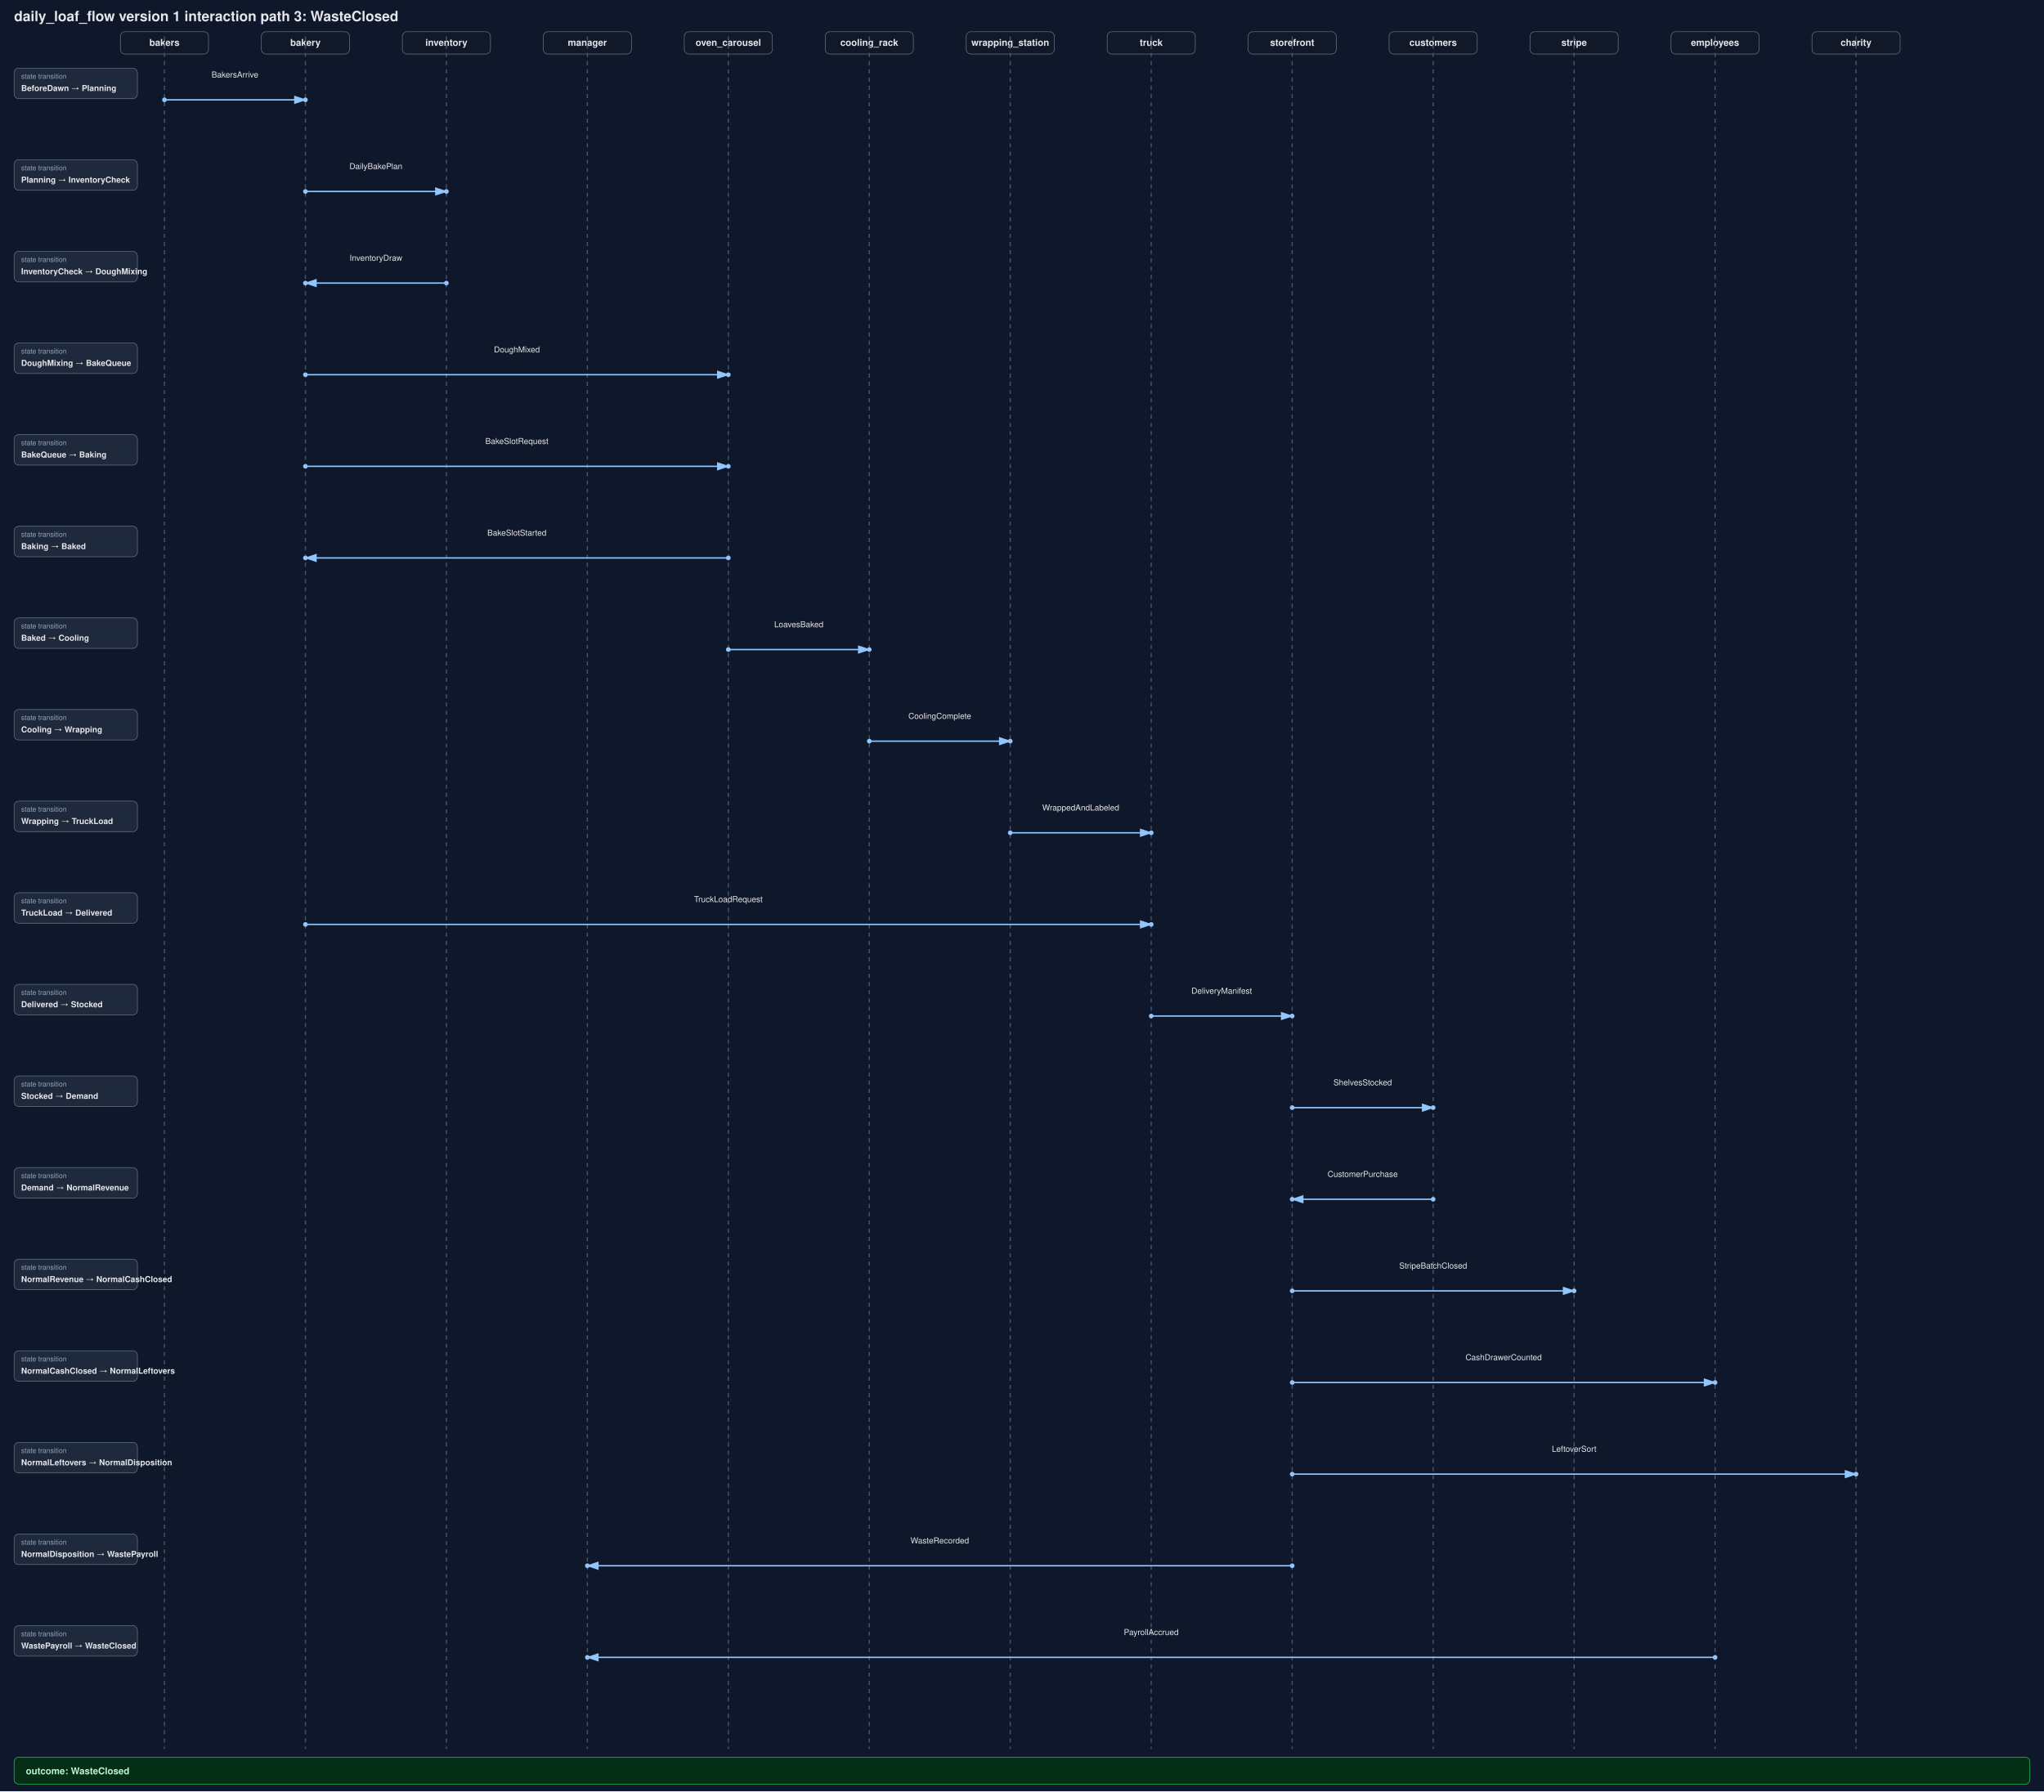
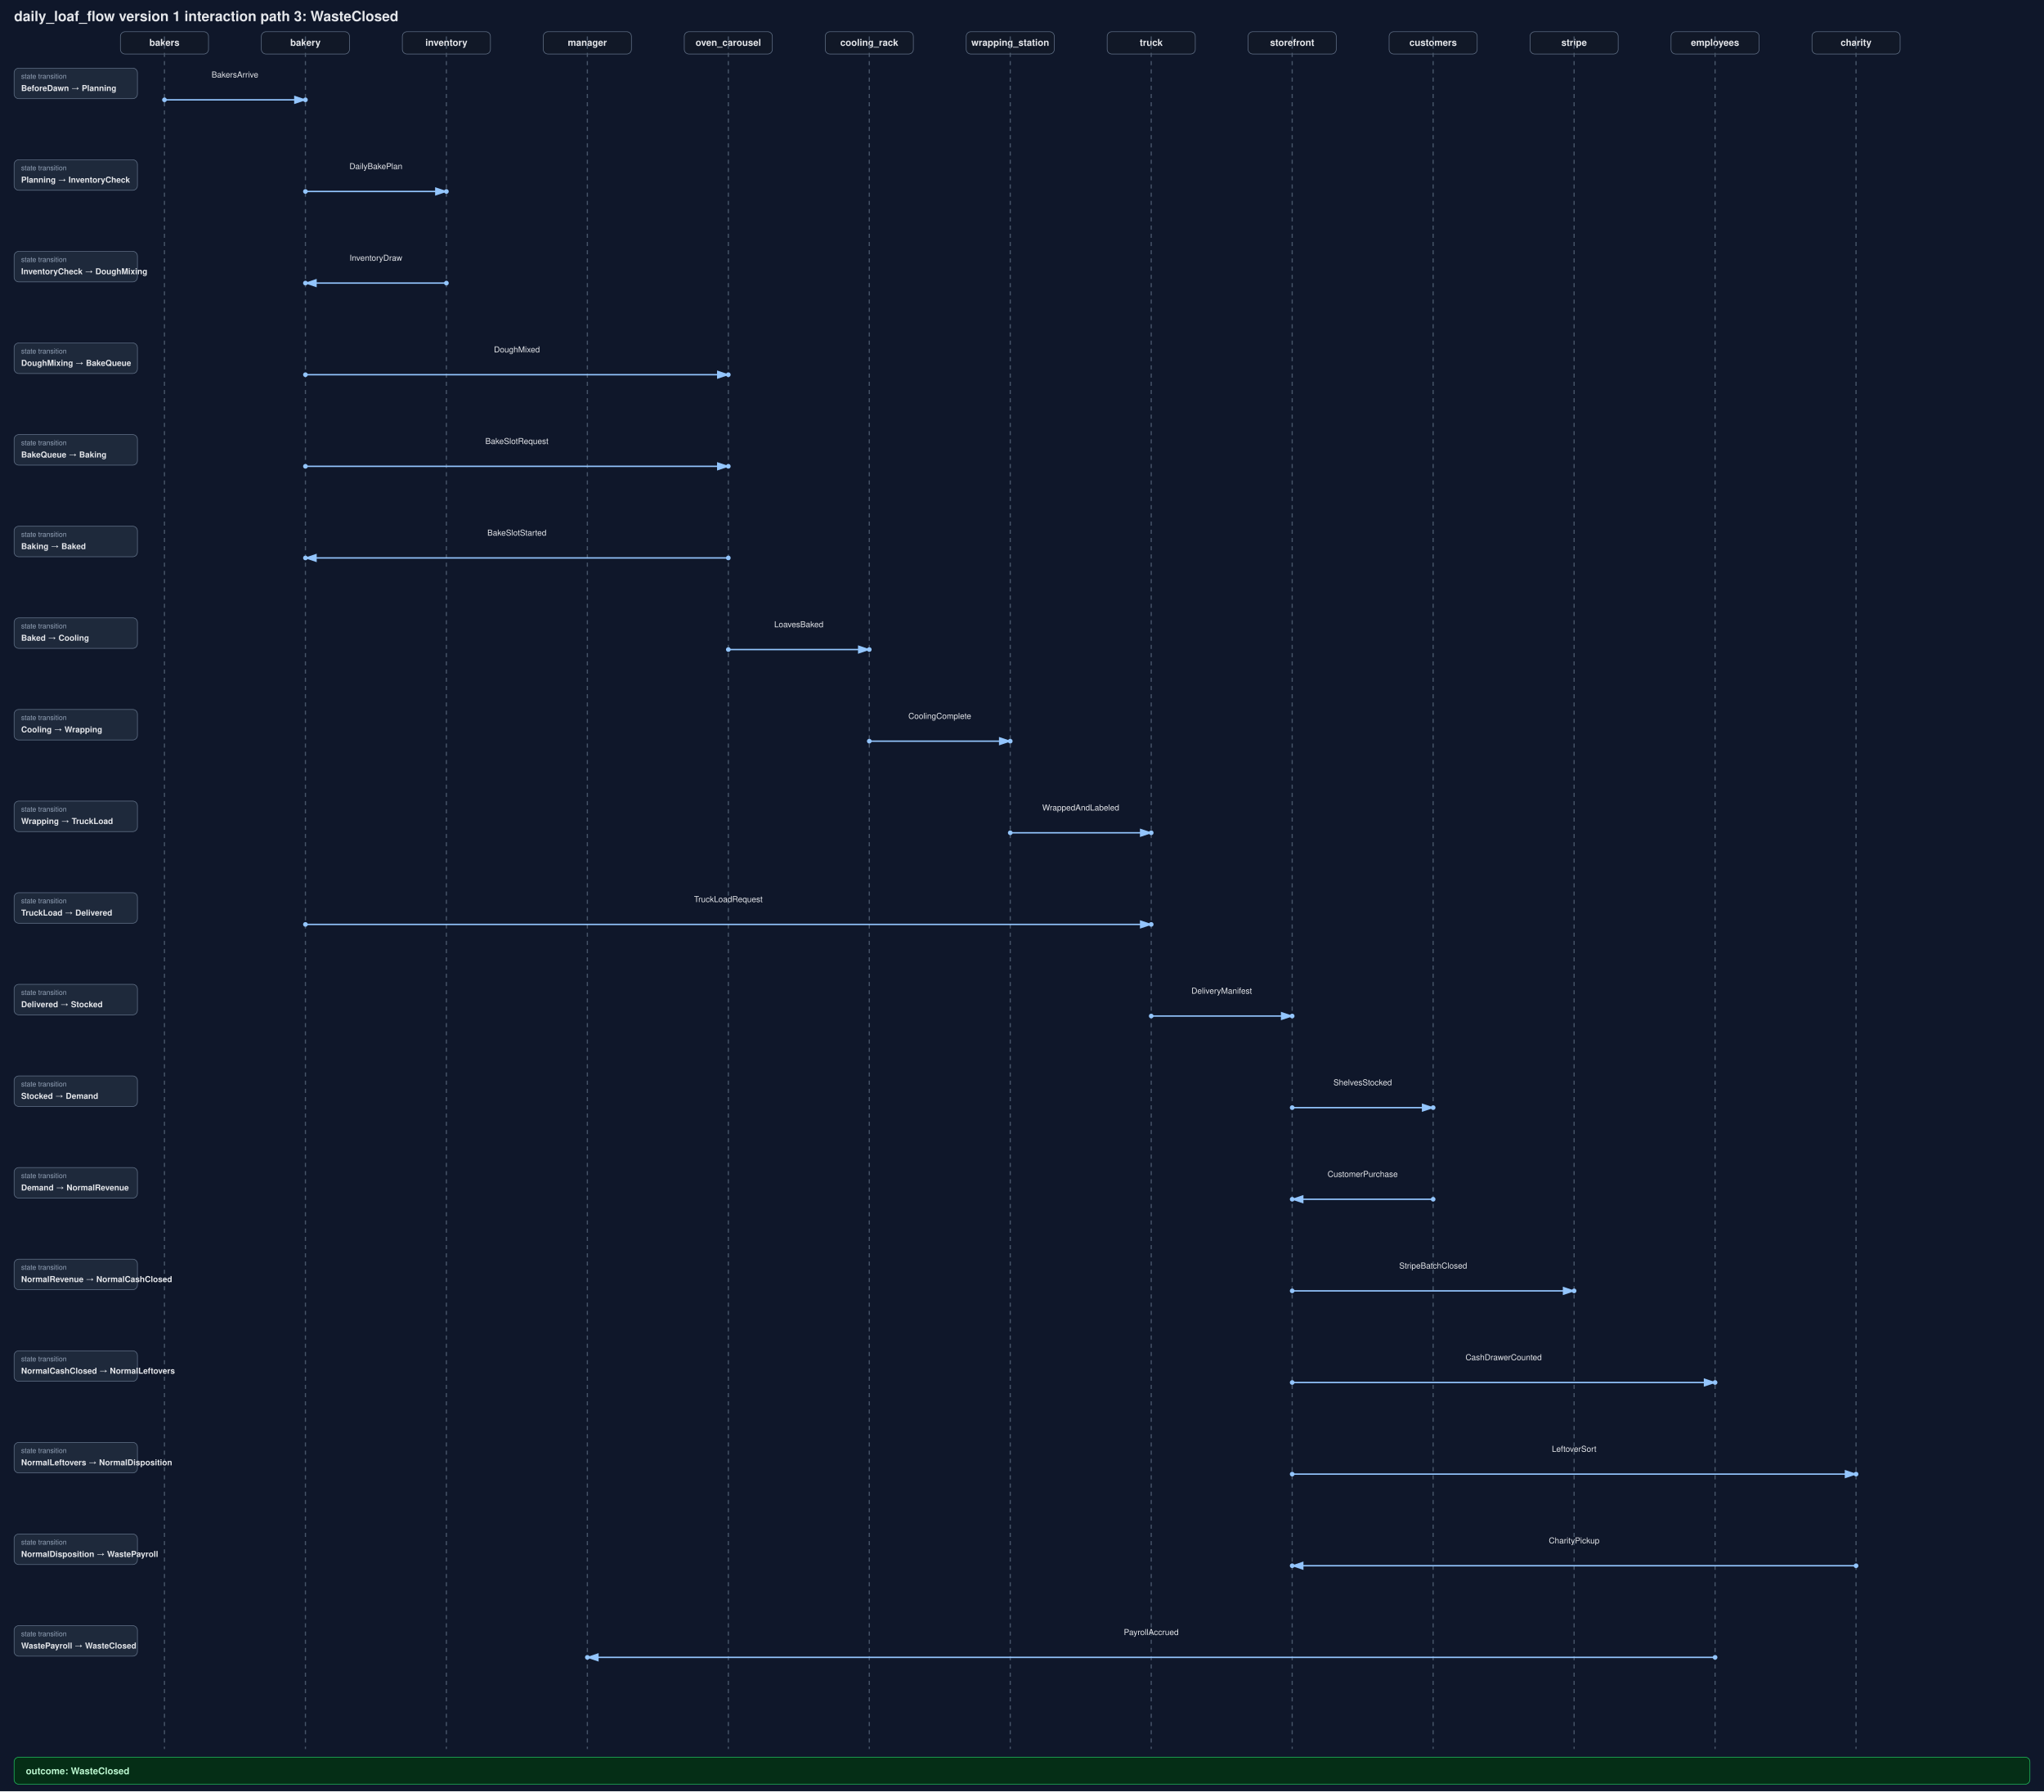
<svg xmlns="http://www.w3.org/2000/svg" width="3480" height="3050" viewBox="0 0 3480 3050">
  <defs>
    <marker id="arrow" markerWidth="10" markerHeight="10" refX="8" refY="3" orient="auto" markerUnits="strokeWidth">
      <path d="M0,0 L0,6 L9,3 z" fill="#93c5fd" />
    </marker>
  </defs>
  <rect width="100%" height="100%" fill="#0f172a" />
  <text x="24" y="36" fill="#e5e7eb" font-family="Helvetica, Arial, sans-serif" font-size="24" font-weight="700">daily_loaf_flow version 1 interaction path 3: WasteClosed</text>
  <rect x="205" y="54" width="150" height="38" rx="8" fill="#111827" stroke="#64748b" />
  <text x="280" y="78" text-anchor="middle" fill="#e5e7eb" font-family="Helvetica, Arial, sans-serif" font-size="16" font-weight="700">bakers</text>
  <line x1="280" y1="62" x2="280" y2="2978" stroke="#475569" stroke-width="2" stroke-dasharray="7 7" />
  <rect x="445" y="54" width="150" height="38" rx="8" fill="#111827" stroke="#64748b" />
  <text x="520" y="78" text-anchor="middle" fill="#e5e7eb" font-family="Helvetica, Arial, sans-serif" font-size="16" font-weight="700">bakery</text>
  <line x1="520" y1="62" x2="520" y2="2978" stroke="#475569" stroke-width="2" stroke-dasharray="7 7" />
  <rect x="685" y="54" width="150" height="38" rx="8" fill="#111827" stroke="#64748b" />
  <text x="760" y="78" text-anchor="middle" fill="#e5e7eb" font-family="Helvetica, Arial, sans-serif" font-size="16" font-weight="700">inventory</text>
  <line x1="760" y1="62" x2="760" y2="2978" stroke="#475569" stroke-width="2" stroke-dasharray="7 7" />
  <rect x="925" y="54" width="150" height="38" rx="8" fill="#111827" stroke="#64748b" />
  <text x="1000" y="78" text-anchor="middle" fill="#e5e7eb" font-family="Helvetica, Arial, sans-serif" font-size="16" font-weight="700">manager</text>
  <line x1="1000" y1="62" x2="1000" y2="2978" stroke="#475569" stroke-width="2" stroke-dasharray="7 7" />
  <rect x="1165" y="54" width="150" height="38" rx="8" fill="#111827" stroke="#64748b" />
  <text x="1240" y="78" text-anchor="middle" fill="#e5e7eb" font-family="Helvetica, Arial, sans-serif" font-size="16" font-weight="700">oven_carousel</text>
  <line x1="1240" y1="62" x2="1240" y2="2978" stroke="#475569" stroke-width="2" stroke-dasharray="7 7" />
  <rect x="1405" y="54" width="150" height="38" rx="8" fill="#111827" stroke="#64748b" />
  <text x="1480" y="78" text-anchor="middle" fill="#e5e7eb" font-family="Helvetica, Arial, sans-serif" font-size="16" font-weight="700">cooling_rack</text>
  <line x1="1480" y1="62" x2="1480" y2="2978" stroke="#475569" stroke-width="2" stroke-dasharray="7 7" />
  <rect x="1645" y="54" width="150" height="38" rx="8" fill="#111827" stroke="#64748b" />
  <text x="1720" y="78" text-anchor="middle" fill="#e5e7eb" font-family="Helvetica, Arial, sans-serif" font-size="16" font-weight="700">wrapping_station</text>
  <line x1="1720" y1="62" x2="1720" y2="2978" stroke="#475569" stroke-width="2" stroke-dasharray="7 7" />
  <rect x="1885" y="54" width="150" height="38" rx="8" fill="#111827" stroke="#64748b" />
  <text x="1960" y="78" text-anchor="middle" fill="#e5e7eb" font-family="Helvetica, Arial, sans-serif" font-size="16" font-weight="700">truck</text>
  <line x1="1960" y1="62" x2="1960" y2="2978" stroke="#475569" stroke-width="2" stroke-dasharray="7 7" />
  <rect x="2125" y="54" width="150" height="38" rx="8" fill="#111827" stroke="#64748b" />
  <text x="2200" y="78" text-anchor="middle" fill="#e5e7eb" font-family="Helvetica, Arial, sans-serif" font-size="16" font-weight="700">storefront</text>
  <line x1="2200" y1="62" x2="2200" y2="2978" stroke="#475569" stroke-width="2" stroke-dasharray="7 7" />
  <rect x="2365" y="54" width="150" height="38" rx="8" fill="#111827" stroke="#64748b" />
  <text x="2440" y="78" text-anchor="middle" fill="#e5e7eb" font-family="Helvetica, Arial, sans-serif" font-size="16" font-weight="700">customers</text>
  <line x1="2440" y1="62" x2="2440" y2="2978" stroke="#475569" stroke-width="2" stroke-dasharray="7 7" />
  <rect x="2605" y="54" width="150" height="38" rx="8" fill="#111827" stroke="#64748b" />
  <text x="2680" y="78" text-anchor="middle" fill="#e5e7eb" font-family="Helvetica, Arial, sans-serif" font-size="16" font-weight="700">stripe</text>
  <line x1="2680" y1="62" x2="2680" y2="2978" stroke="#475569" stroke-width="2" stroke-dasharray="7 7" />
  <rect x="2845" y="54" width="150" height="38" rx="8" fill="#111827" stroke="#64748b" />
  <text x="2920" y="78" text-anchor="middle" fill="#e5e7eb" font-family="Helvetica, Arial, sans-serif" font-size="16" font-weight="700">employees</text>
  <line x1="2920" y1="62" x2="2920" y2="2978" stroke="#475569" stroke-width="2" stroke-dasharray="7 7" />
  <rect x="3085" y="54" width="150" height="38" rx="8" fill="#111827" stroke="#64748b" />
  <text x="3160" y="78" text-anchor="middle" fill="#e5e7eb" font-family="Helvetica, Arial, sans-serif" font-size="16" font-weight="700">charity</text>
  <line x1="3160" y1="62" x2="3160" y2="2978" stroke="#475569" stroke-width="2" stroke-dasharray="7 7" />
  <rect x="24" y="116" width="210" height="52" rx="8" fill="#1e293b" stroke="#64748b" />
  <text x="36" y="134" fill="#94a3b8" font-family="Helvetica, Arial, sans-serif" font-size="12">state transition</text>
  <text x="36" y="155" fill="#e5e7eb" font-family="Helvetica, Arial, sans-serif" font-size="14" font-weight="700">BeforeDawn → Planning</text>
  <line x1="280" y1="170" x2="520" y2="170" stroke="#93c5fd" stroke-width="2.4" marker-end="url(#arrow)" />
  <text x="400" y="132" text-anchor="middle" fill="#e5e7eb" font-family="Helvetica, Arial, sans-serif" font-size="14">BakersArrive</text>
  <circle cx="280" cy="170" r="4" fill="#93c5fd" />
  <circle cx="520" cy="170" r="4" fill="#93c5fd" />
  <rect x="24" y="272" width="210" height="52" rx="8" fill="#1e293b" stroke="#64748b" />
  <text x="36" y="290" fill="#94a3b8" font-family="Helvetica, Arial, sans-serif" font-size="12">state transition</text>
  <text x="36" y="311" fill="#e5e7eb" font-family="Helvetica, Arial, sans-serif" font-size="14" font-weight="700">Planning → InventoryCheck</text>
  <line x1="520" y1="326" x2="760" y2="326" stroke="#93c5fd" stroke-width="2.4" marker-end="url(#arrow)" />
  <text x="640" y="288" text-anchor="middle" fill="#e5e7eb" font-family="Helvetica, Arial, sans-serif" font-size="14">DailyBakePlan</text>
  <circle cx="520" cy="326" r="4" fill="#93c5fd" />
  <circle cx="760" cy="326" r="4" fill="#93c5fd" />
  <rect x="24" y="428" width="210" height="52" rx="8" fill="#1e293b" stroke="#64748b" />
  <text x="36" y="446" fill="#94a3b8" font-family="Helvetica, Arial, sans-serif" font-size="12">state transition</text>
  <text x="36" y="467" fill="#e5e7eb" font-family="Helvetica, Arial, sans-serif" font-size="14" font-weight="700">InventoryCheck → DoughMixing</text>
  <line x1="760" y1="482" x2="520" y2="482" stroke="#93c5fd" stroke-width="2.4" marker-end="url(#arrow)" />
  <text x="640" y="444" text-anchor="middle" fill="#e5e7eb" font-family="Helvetica, Arial, sans-serif" font-size="14">InventoryDraw</text>
  <circle cx="760" cy="482" r="4" fill="#93c5fd" />
  <circle cx="520" cy="482" r="4" fill="#93c5fd" />
  <rect x="24" y="584" width="210" height="52" rx="8" fill="#1e293b" stroke="#64748b" />
  <text x="36" y="602" fill="#94a3b8" font-family="Helvetica, Arial, sans-serif" font-size="12">state transition</text>
  <text x="36" y="623" fill="#e5e7eb" font-family="Helvetica, Arial, sans-serif" font-size="14" font-weight="700">DoughMixing → BakeQueue</text>
  <line x1="520" y1="638" x2="1240" y2="638" stroke="#93c5fd" stroke-width="2.4" marker-end="url(#arrow)" />
  <text x="880" y="600" text-anchor="middle" fill="#e5e7eb" font-family="Helvetica, Arial, sans-serif" font-size="14">DoughMixed</text>
  <circle cx="520" cy="638" r="4" fill="#93c5fd" />
  <circle cx="1240" cy="638" r="4" fill="#93c5fd" />
  <rect x="24" y="740" width="210" height="52" rx="8" fill="#1e293b" stroke="#64748b" />
  <text x="36" y="758" fill="#94a3b8" font-family="Helvetica, Arial, sans-serif" font-size="12">state transition</text>
  <text x="36" y="779" fill="#e5e7eb" font-family="Helvetica, Arial, sans-serif" font-size="14" font-weight="700">BakeQueue → Baking</text>
  <line x1="520" y1="794" x2="1240" y2="794" stroke="#93c5fd" stroke-width="2.4" marker-end="url(#arrow)" />
  <text x="880" y="756" text-anchor="middle" fill="#e5e7eb" font-family="Helvetica, Arial, sans-serif" font-size="14">BakeSlotRequest</text>
  <circle cx="520" cy="794" r="4" fill="#93c5fd" />
  <circle cx="1240" cy="794" r="4" fill="#93c5fd" />
  <rect x="24" y="896" width="210" height="52" rx="8" fill="#1e293b" stroke="#64748b" />
  <text x="36" y="914" fill="#94a3b8" font-family="Helvetica, Arial, sans-serif" font-size="12">state transition</text>
  <text x="36" y="935" fill="#e5e7eb" font-family="Helvetica, Arial, sans-serif" font-size="14" font-weight="700">Baking → Baked</text>
  <line x1="1240" y1="950" x2="520" y2="950" stroke="#93c5fd" stroke-width="2.4" marker-end="url(#arrow)" />
  <text x="880" y="912" text-anchor="middle" fill="#e5e7eb" font-family="Helvetica, Arial, sans-serif" font-size="14">BakeSlotStarted</text>
  <circle cx="1240" cy="950" r="4" fill="#93c5fd" />
  <circle cx="520" cy="950" r="4" fill="#93c5fd" />
  <rect x="24" y="1052" width="210" height="52" rx="8" fill="#1e293b" stroke="#64748b" />
  <text x="36" y="1070" fill="#94a3b8" font-family="Helvetica, Arial, sans-serif" font-size="12">state transition</text>
  <text x="36" y="1091" fill="#e5e7eb" font-family="Helvetica, Arial, sans-serif" font-size="14" font-weight="700">Baked → Cooling</text>
  <line x1="1240" y1="1106" x2="1480" y2="1106" stroke="#93c5fd" stroke-width="2.4" marker-end="url(#arrow)" />
  <text x="1360" y="1068" text-anchor="middle" fill="#e5e7eb" font-family="Helvetica, Arial, sans-serif" font-size="14">LoavesBaked</text>
  <circle cx="1240" cy="1106" r="4" fill="#93c5fd" />
  <circle cx="1480" cy="1106" r="4" fill="#93c5fd" />
  <rect x="24" y="1208" width="210" height="52" rx="8" fill="#1e293b" stroke="#64748b" />
  <text x="36" y="1226" fill="#94a3b8" font-family="Helvetica, Arial, sans-serif" font-size="12">state transition</text>
  <text x="36" y="1247" fill="#e5e7eb" font-family="Helvetica, Arial, sans-serif" font-size="14" font-weight="700">Cooling → Wrapping</text>
  <line x1="1480" y1="1262" x2="1720" y2="1262" stroke="#93c5fd" stroke-width="2.4" marker-end="url(#arrow)" />
  <text x="1600" y="1224" text-anchor="middle" fill="#e5e7eb" font-family="Helvetica, Arial, sans-serif" font-size="14">CoolingComplete</text>
  <circle cx="1480" cy="1262" r="4" fill="#93c5fd" />
  <circle cx="1720" cy="1262" r="4" fill="#93c5fd" />
  <rect x="24" y="1364" width="210" height="52" rx="8" fill="#1e293b" stroke="#64748b" />
  <text x="36" y="1382" fill="#94a3b8" font-family="Helvetica, Arial, sans-serif" font-size="12">state transition</text>
  <text x="36" y="1403" fill="#e5e7eb" font-family="Helvetica, Arial, sans-serif" font-size="14" font-weight="700">Wrapping → TruckLoad</text>
  <line x1="1720" y1="1418" x2="1960" y2="1418" stroke="#93c5fd" stroke-width="2.4" marker-end="url(#arrow)" />
  <text x="1840" y="1380" text-anchor="middle" fill="#e5e7eb" font-family="Helvetica, Arial, sans-serif" font-size="14">WrappedAndLabeled</text>
  <circle cx="1720" cy="1418" r="4" fill="#93c5fd" />
  <circle cx="1960" cy="1418" r="4" fill="#93c5fd" />
  <rect x="24" y="1520" width="210" height="52" rx="8" fill="#1e293b" stroke="#64748b" />
  <text x="36" y="1538" fill="#94a3b8" font-family="Helvetica, Arial, sans-serif" font-size="12">state transition</text>
  <text x="36" y="1559" fill="#e5e7eb" font-family="Helvetica, Arial, sans-serif" font-size="14" font-weight="700">TruckLoad → Delivered</text>
  <line x1="520" y1="1574" x2="1960" y2="1574" stroke="#93c5fd" stroke-width="2.4" marker-end="url(#arrow)" />
  <text x="1240" y="1536" text-anchor="middle" fill="#e5e7eb" font-family="Helvetica, Arial, sans-serif" font-size="14">TruckLoadRequest</text>
  <circle cx="520" cy="1574" r="4" fill="#93c5fd" />
  <circle cx="1960" cy="1574" r="4" fill="#93c5fd" />
  <rect x="24" y="1676" width="210" height="52" rx="8" fill="#1e293b" stroke="#64748b" />
  <text x="36" y="1694" fill="#94a3b8" font-family="Helvetica, Arial, sans-serif" font-size="12">state transition</text>
  <text x="36" y="1715" fill="#e5e7eb" font-family="Helvetica, Arial, sans-serif" font-size="14" font-weight="700">Delivered → Stocked</text>
  <line x1="1960" y1="1730" x2="2200" y2="1730" stroke="#93c5fd" stroke-width="2.4" marker-end="url(#arrow)" />
  <text x="2080" y="1692" text-anchor="middle" fill="#e5e7eb" font-family="Helvetica, Arial, sans-serif" font-size="14">DeliveryManifest</text>
  <circle cx="1960" cy="1730" r="4" fill="#93c5fd" />
  <circle cx="2200" cy="1730" r="4" fill="#93c5fd" />
  <rect x="24" y="1832" width="210" height="52" rx="8" fill="#1e293b" stroke="#64748b" />
  <text x="36" y="1850" fill="#94a3b8" font-family="Helvetica, Arial, sans-serif" font-size="12">state transition</text>
  <text x="36" y="1871" fill="#e5e7eb" font-family="Helvetica, Arial, sans-serif" font-size="14" font-weight="700">Stocked → Demand</text>
  <line x1="2200" y1="1886" x2="2440" y2="1886" stroke="#93c5fd" stroke-width="2.4" marker-end="url(#arrow)" />
  <text x="2320" y="1848" text-anchor="middle" fill="#e5e7eb" font-family="Helvetica, Arial, sans-serif" font-size="14">ShelvesStocked</text>
  <circle cx="2200" cy="1886" r="4" fill="#93c5fd" />
  <circle cx="2440" cy="1886" r="4" fill="#93c5fd" />
  <rect x="24" y="1988" width="210" height="52" rx="8" fill="#1e293b" stroke="#64748b" />
  <text x="36" y="2006" fill="#94a3b8" font-family="Helvetica, Arial, sans-serif" font-size="12">state transition</text>
  <text x="36" y="2027" fill="#e5e7eb" font-family="Helvetica, Arial, sans-serif" font-size="14" font-weight="700">Demand → NormalRevenue</text>
  <line x1="2440" y1="2042" x2="2200" y2="2042" stroke="#93c5fd" stroke-width="2.4" marker-end="url(#arrow)" />
  <text x="2320" y="2004" text-anchor="middle" fill="#e5e7eb" font-family="Helvetica, Arial, sans-serif" font-size="14">CustomerPurchase</text>
  <circle cx="2440" cy="2042" r="4" fill="#93c5fd" />
  <circle cx="2200" cy="2042" r="4" fill="#93c5fd" />
  <rect x="24" y="2144" width="210" height="52" rx="8" fill="#1e293b" stroke="#64748b" />
  <text x="36" y="2162" fill="#94a3b8" font-family="Helvetica, Arial, sans-serif" font-size="12">state transition</text>
  <text x="36" y="2183" fill="#e5e7eb" font-family="Helvetica, Arial, sans-serif" font-size="14" font-weight="700">NormalRevenue → NormalCashClosed</text>
  <line x1="2200" y1="2198" x2="2680" y2="2198" stroke="#93c5fd" stroke-width="2.4" marker-end="url(#arrow)" />
  <text x="2440" y="2160" text-anchor="middle" fill="#e5e7eb" font-family="Helvetica, Arial, sans-serif" font-size="14">StripeBatchClosed</text>
  <circle cx="2200" cy="2198" r="4" fill="#93c5fd" />
  <circle cx="2680" cy="2198" r="4" fill="#93c5fd" />
  <rect x="24" y="2300" width="210" height="52" rx="8" fill="#1e293b" stroke="#64748b" />
  <text x="36" y="2318" fill="#94a3b8" font-family="Helvetica, Arial, sans-serif" font-size="12">state transition</text>
  <text x="36" y="2339" fill="#e5e7eb" font-family="Helvetica, Arial, sans-serif" font-size="14" font-weight="700">NormalCashClosed → NormalLeftovers</text>
  <line x1="2200" y1="2354" x2="2920" y2="2354" stroke="#93c5fd" stroke-width="2.4" marker-end="url(#arrow)" />
  <text x="2560" y="2316" text-anchor="middle" fill="#e5e7eb" font-family="Helvetica, Arial, sans-serif" font-size="14">CashDrawerCounted</text>
  <circle cx="2200" cy="2354" r="4" fill="#93c5fd" />
  <circle cx="2920" cy="2354" r="4" fill="#93c5fd" />
  <rect x="24" y="2456" width="210" height="52" rx="8" fill="#1e293b" stroke="#64748b" />
  <text x="36" y="2474" fill="#94a3b8" font-family="Helvetica, Arial, sans-serif" font-size="12">state transition</text>
  <text x="36" y="2495" fill="#e5e7eb" font-family="Helvetica, Arial, sans-serif" font-size="14" font-weight="700">NormalLeftovers → NormalDisposition</text>
  <line x1="2200" y1="2510" x2="3160" y2="2510" stroke="#93c5fd" stroke-width="2.4" marker-end="url(#arrow)" />
  <text x="2680" y="2472" text-anchor="middle" fill="#e5e7eb" font-family="Helvetica, Arial, sans-serif" font-size="14">LeftoverSort</text>
  <circle cx="2200" cy="2510" r="4" fill="#93c5fd" />
  <circle cx="3160" cy="2510" r="4" fill="#93c5fd" />
  <rect x="24" y="2612" width="210" height="52" rx="8" fill="#1e293b" stroke="#64748b" />
  <text x="36" y="2630" fill="#94a3b8" font-family="Helvetica, Arial, sans-serif" font-size="12">state transition</text>
  <text x="36" y="2651" fill="#e5e7eb" font-family="Helvetica, Arial, sans-serif" font-size="14" font-weight="700">NormalDisposition → WastePayroll</text>
-   <line x1="2200" y1="2666" x2="1000" y2="2666" stroke="#93c5fd" stroke-width="2.4" marker-end="url(#arrow)" />
-   <text x="1600" y="2628" text-anchor="middle" fill="#e5e7eb" font-family="Helvetica, Arial, sans-serif" font-size="14">WasteRecorded</text>
+   <line x1="3160" y1="2666" x2="2200" y2="2666" stroke="#93c5fd" stroke-width="2.4" marker-end="url(#arrow)" />
+   <text x="2680" y="2628" text-anchor="middle" fill="#e5e7eb" font-family="Helvetica, Arial, sans-serif" font-size="14">CharityPickup</text>
+   <circle cx="3160" cy="2666" r="4" fill="#93c5fd" />
  <circle cx="2200" cy="2666" r="4" fill="#93c5fd" />
-   <circle cx="1000" cy="2666" r="4" fill="#93c5fd" />
  <rect x="24" y="2768" width="210" height="52" rx="8" fill="#1e293b" stroke="#64748b" />
  <text x="36" y="2786" fill="#94a3b8" font-family="Helvetica, Arial, sans-serif" font-size="12">state transition</text>
  <text x="36" y="2807" fill="#e5e7eb" font-family="Helvetica, Arial, sans-serif" font-size="14" font-weight="700">WastePayroll → WasteClosed</text>
  <line x1="2920" y1="2822" x2="1000" y2="2822" stroke="#93c5fd" stroke-width="2.4" marker-end="url(#arrow)" />
  <text x="1960" y="2784" text-anchor="middle" fill="#e5e7eb" font-family="Helvetica, Arial, sans-serif" font-size="14">PayrollAccrued</text>
  <circle cx="2920" cy="2822" r="4" fill="#93c5fd" />
  <circle cx="1000" cy="2822" r="4" fill="#93c5fd" />
  <rect x="24" y="2992" width="3432" height="46" rx="8" fill="#052e16" stroke="#22c55e" />
  <text x="44" y="3021" fill="#bbf7d0" font-family="Helvetica, Arial, sans-serif" font-size="16" font-weight="700">outcome: WasteClosed</text>
</svg>
